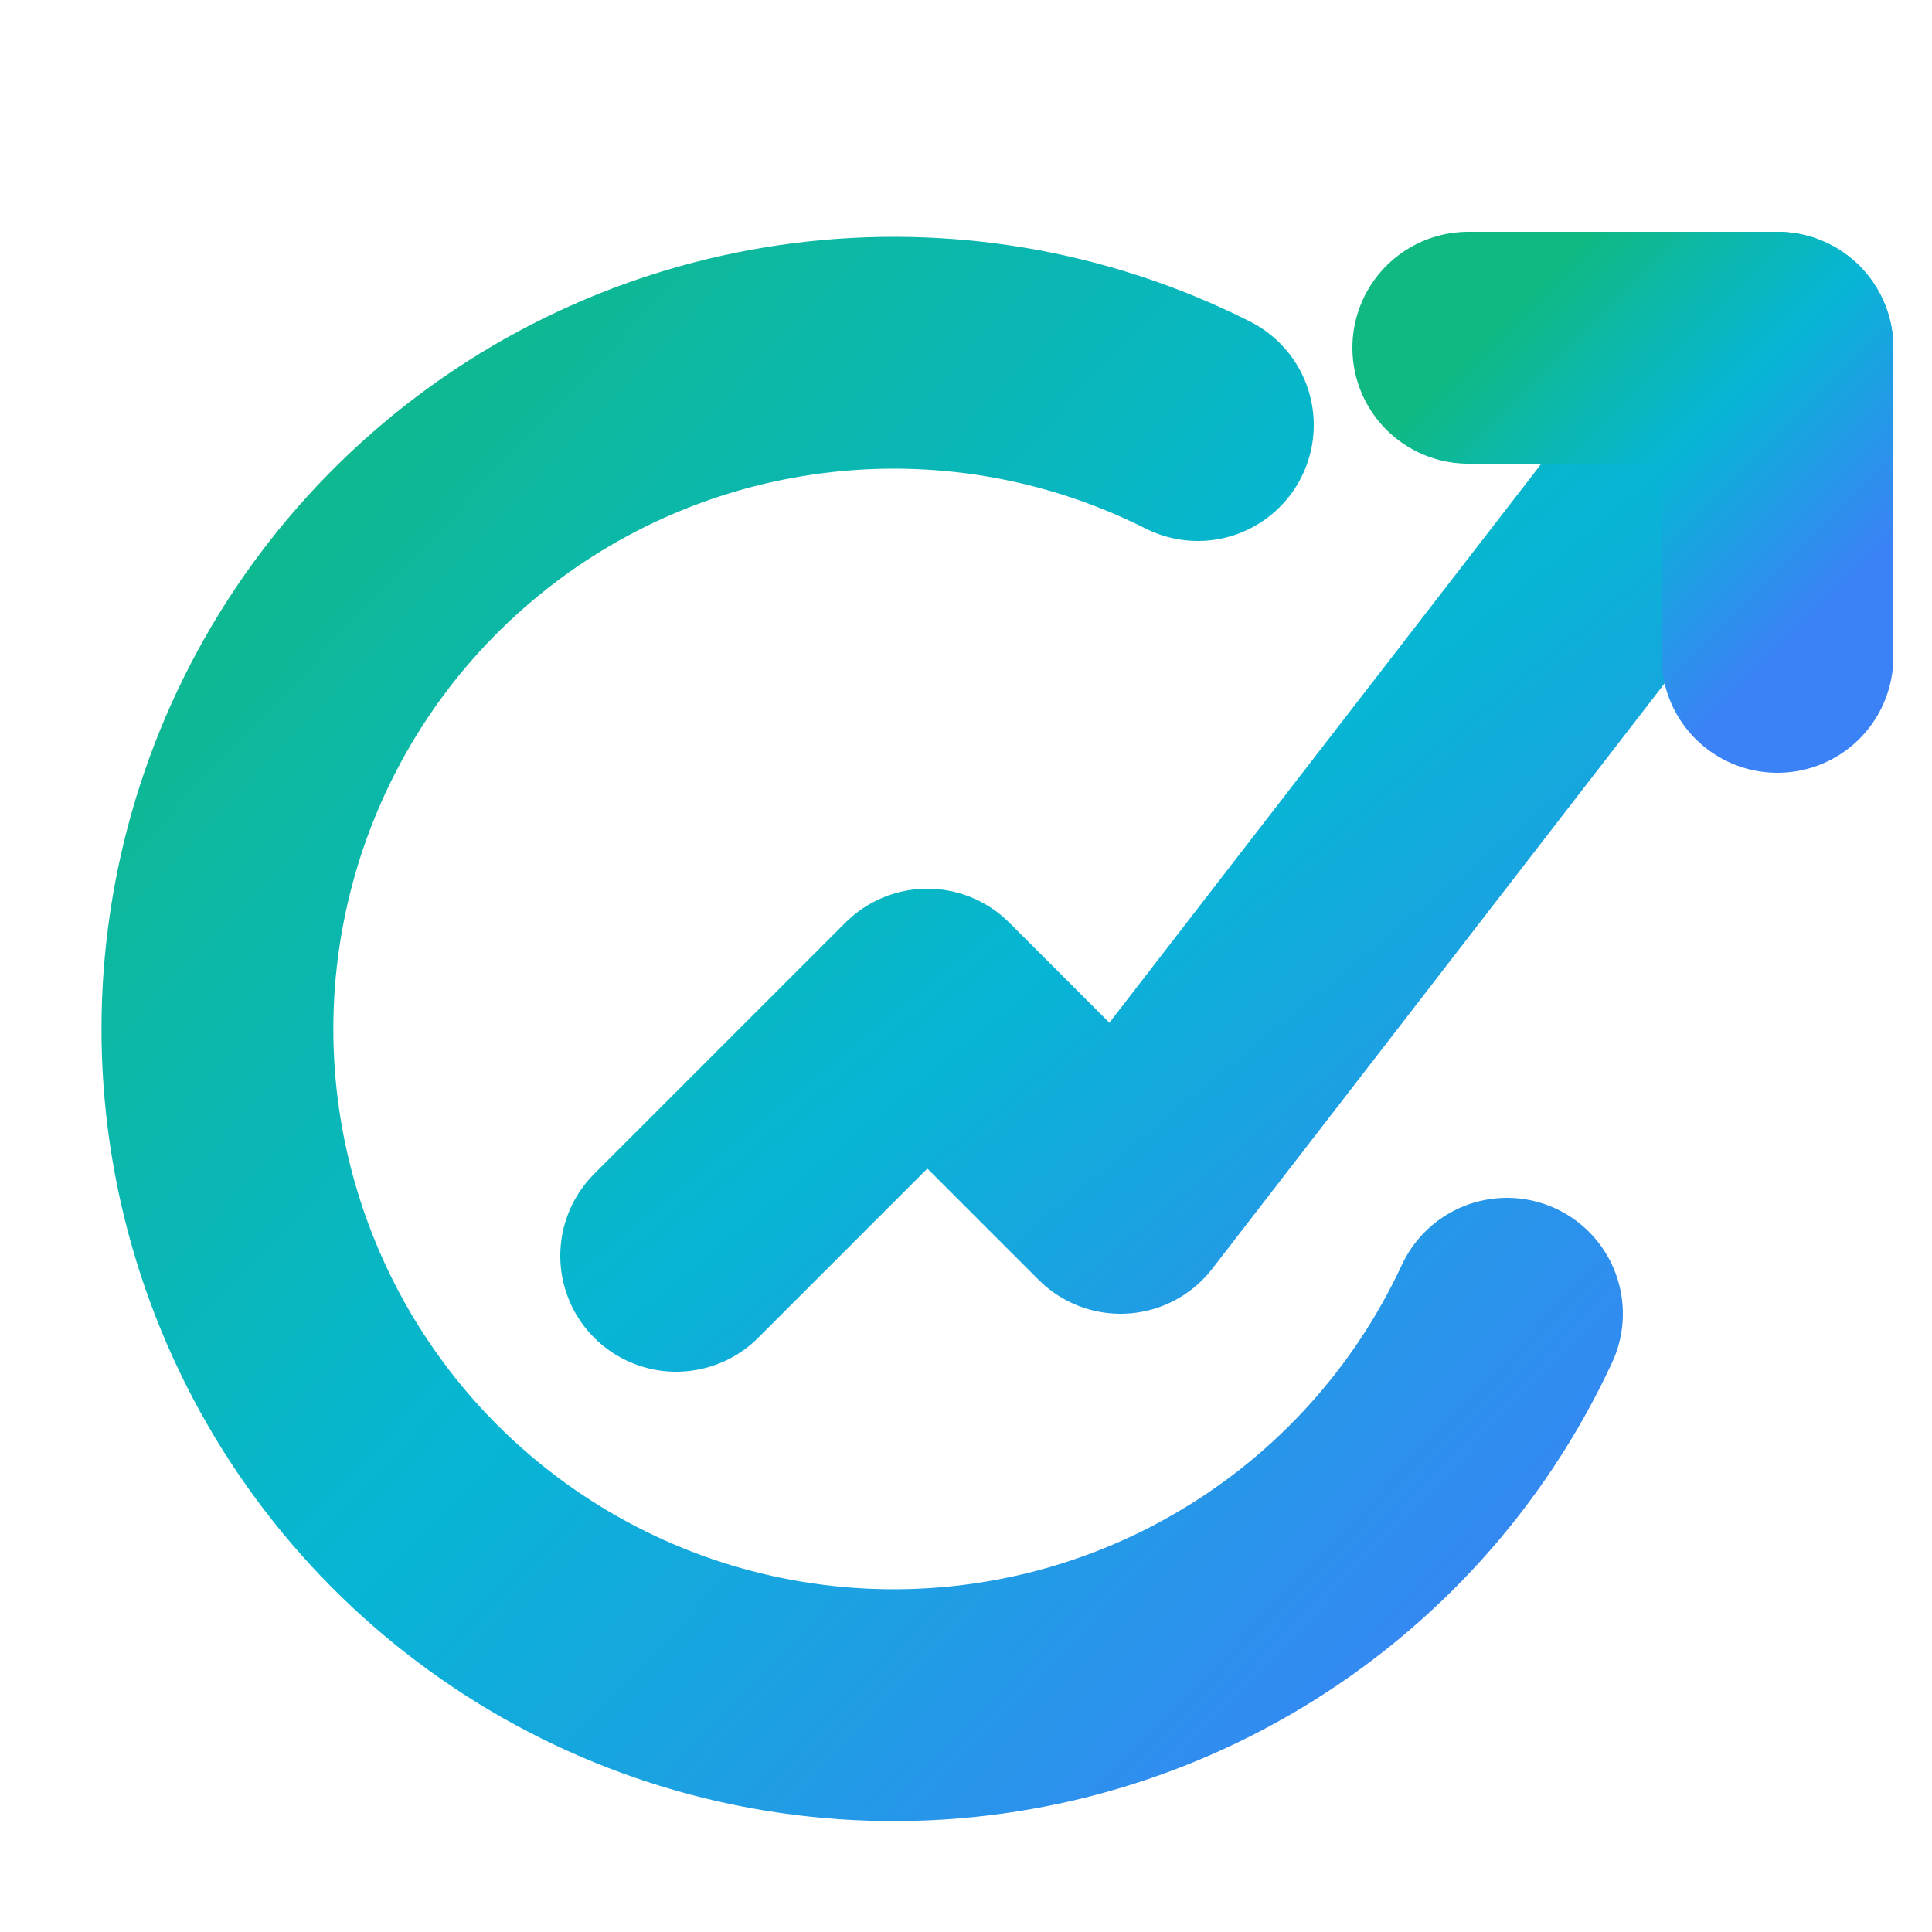
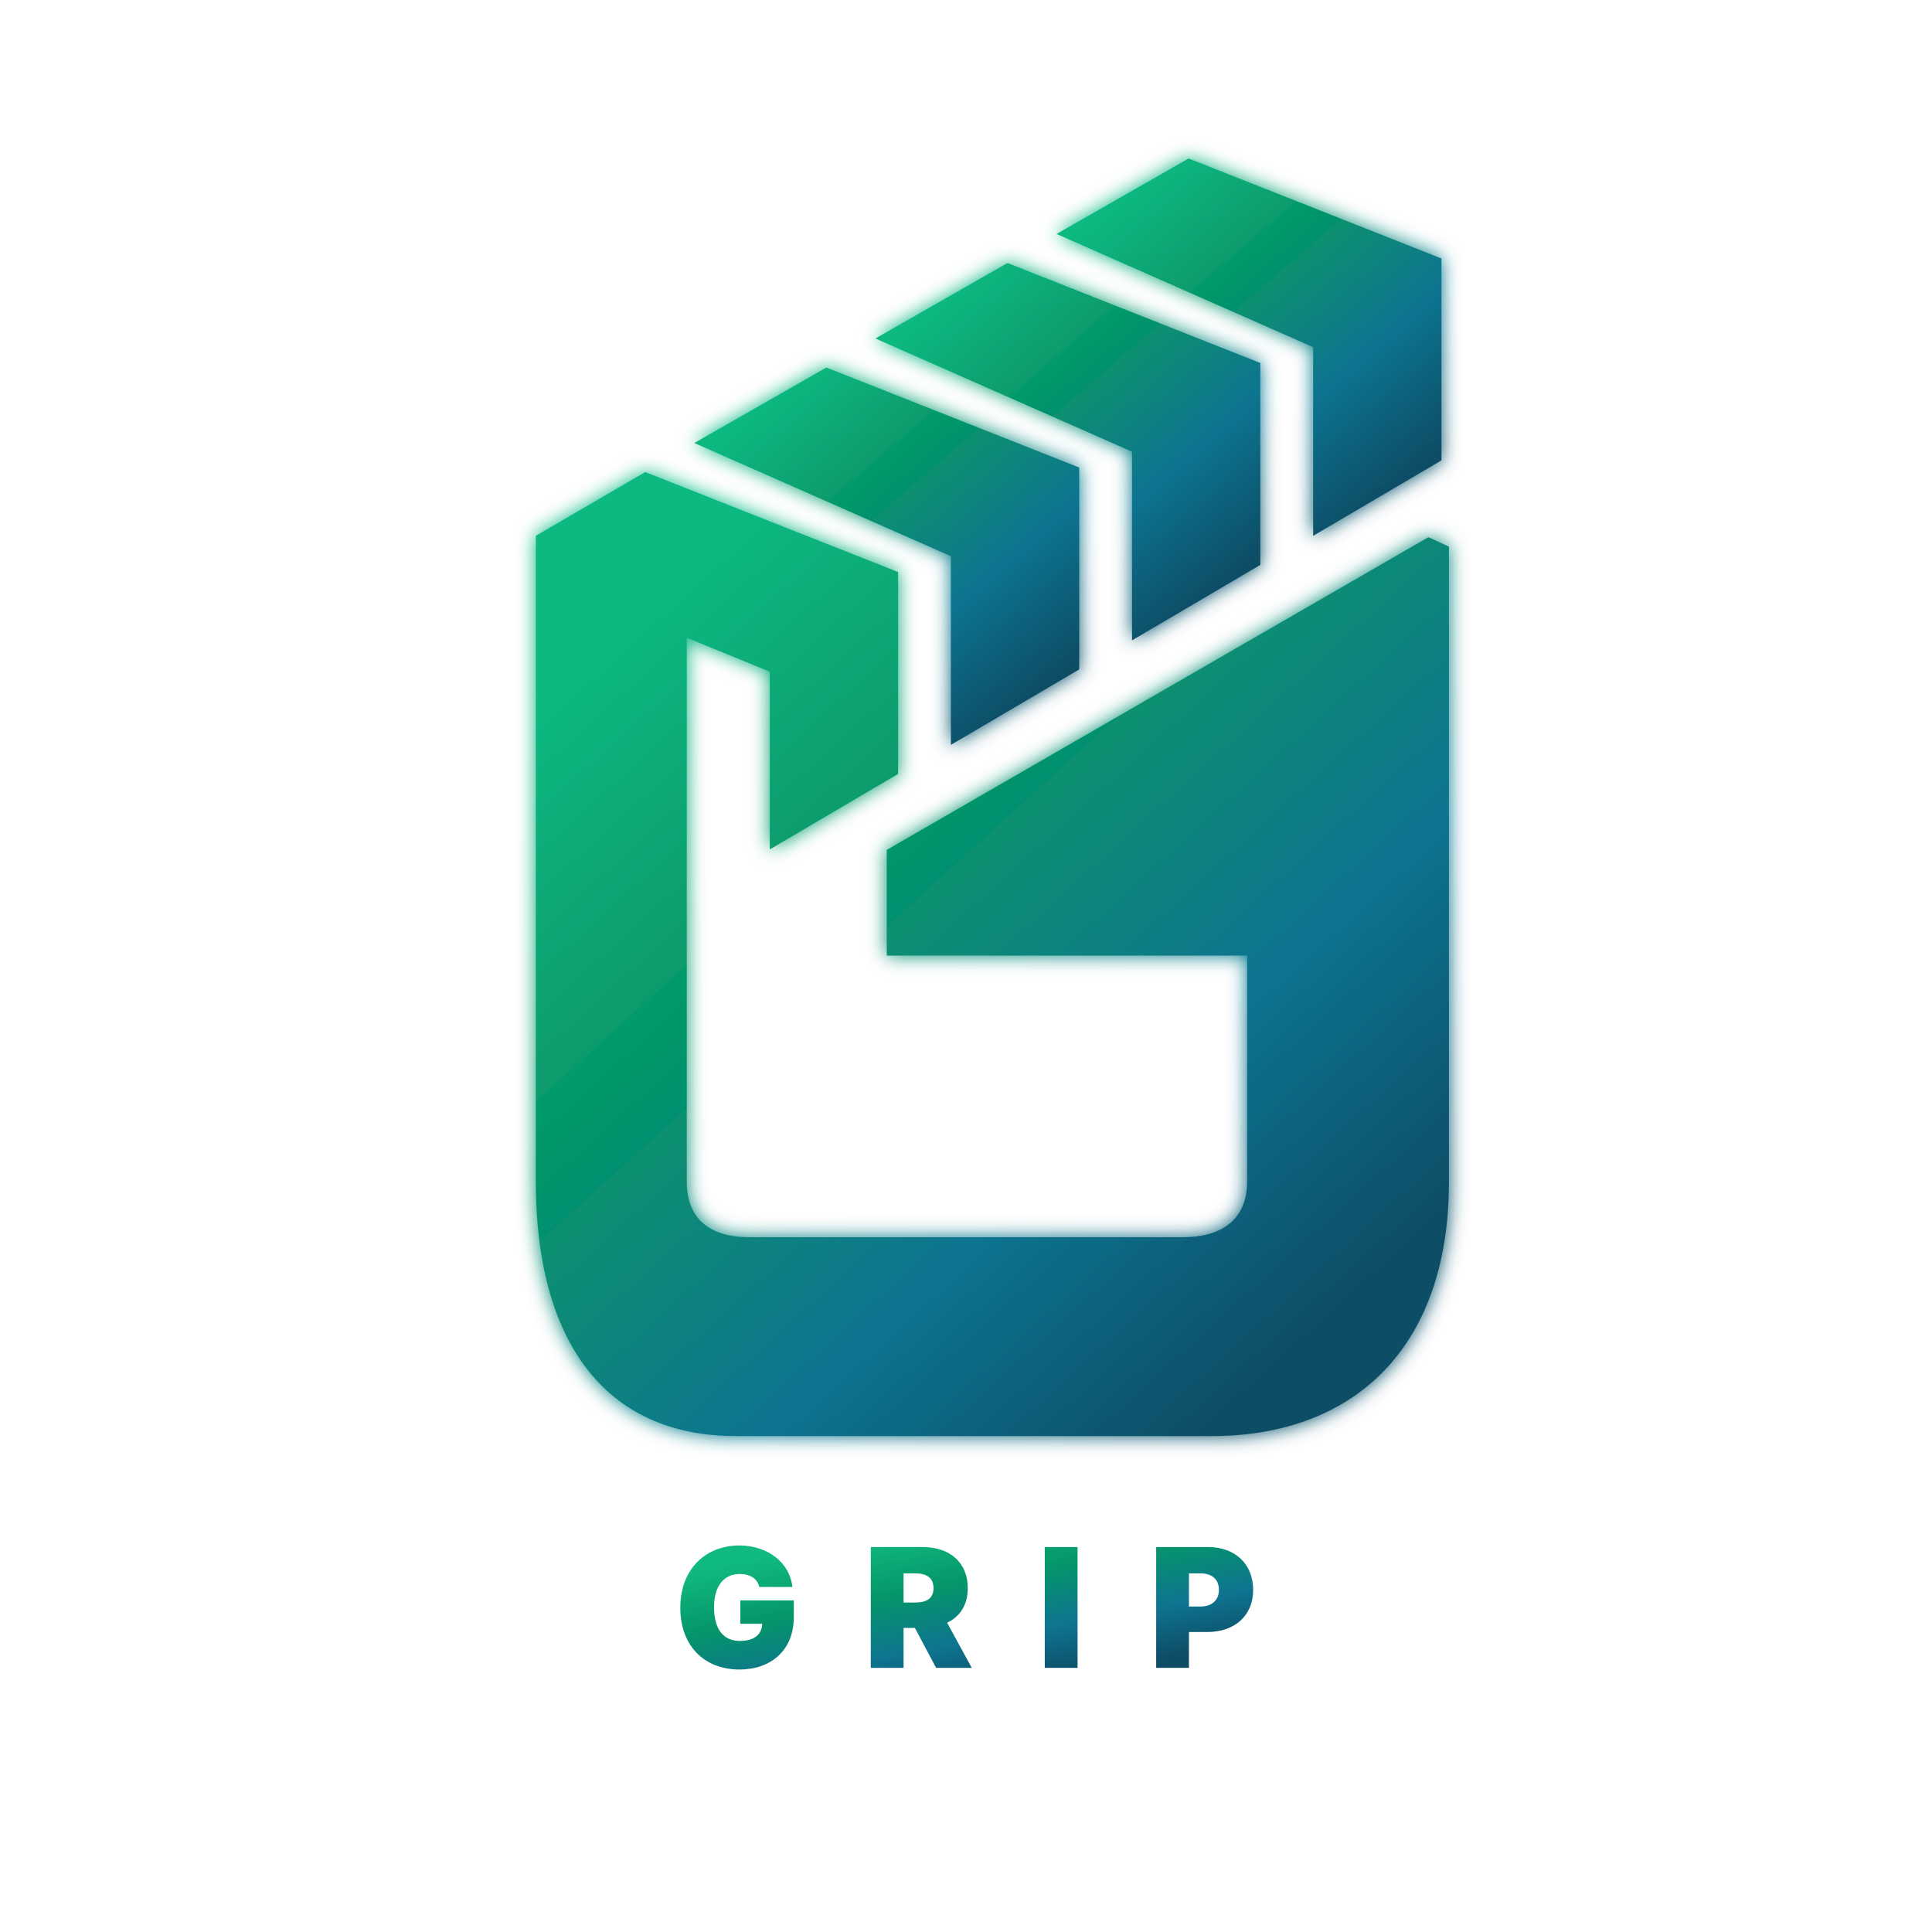
- <svg xmlns="http://www.w3.org/2000/svg" width="512" height="512" viewBox="0 0 100 100" fill="none" shape-rendering="geometricPrecision">
+ <svg xmlns="http://www.w3.org/2000/svg" width="512" height="512" viewBox="0 0 512 512" fill="none" shape-rendering="geometricPrecision">
  <defs>
-     <linearGradient id="grip-logo-gradient" x1="0%" y1="0%" x2="100%" y2="100%">
+     <linearGradient id="grip-brand-grad" x1="15%" y1="10%" x2="85%" y2="90%">
      <stop offset="0%" stop-color="#10b981" />
-       <stop offset="50%" stop-color="#06b6d4" />
-       <stop offset="100%" stop-color="#3b82f6" />
+       <stop offset="35%" stop-color="#059669" />
+       <stop offset="70%" stop-color="#0e7490" />
+       <stop offset="100%" stop-color="#0e4d66" />
    </linearGradient>
+     <filter id="grip-soft-glow" x="-20%" y="-20%" width="140%" height="140%">
+       <feGaussianBlur stdDeviation="2.5" result="blur" />
+       <feMerge>
+         <feMergeNode in="blur" />
+         <feMergeNode in="SourceGraphic" />
+       </feMerge>
+     </filter>
  </defs>
-   <path d="M 78 68 A 35 35 0 1 1 62 22" stroke="url(#grip-logo-gradient)" stroke-width="12" stroke-linecap="round" fill="none" />
-   <path d="M 35 65 L 48 52 L 58 62 L 92 18" stroke="url(#grip-logo-gradient)" stroke-width="12" stroke-linecap="round" stroke-linejoin="round" fill="none" />
-   <path d="M 76 18 L 92 18 L 92 34" stroke="url(#grip-logo-gradient)" stroke-width="12" stroke-linecap="round" stroke-linejoin="round" fill="none" />
+   <g filter="url(#grip-soft-glow)" fill-rule="evenodd">
+     <path d="M 315.0 42.0 L 382.0 68.5 L 382.0 122.0 L 348.0 142.0 L 348.0 92.0 L 280.0 62.0 Z" fill="url(#grip-brand-grad)" />
+     <path d="M 267.0 69.7 L 334.0 96.2 L 334.0 149.7 L 300.0 169.7 L 300.0 119.7 L 232.0 89.7 Z" fill="url(#grip-brand-grad)" />
+     <path d="M 219.0 97.4 L 286.0 123.9 L 286.0 177.4 L 252.0 197.4 L 252.0 147.4 L 184.0 117.4 Z" fill="url(#grip-brand-grad)" />
+     <path d="M 142.0 142.0 L 171.0 125.1 L 238.0 151.6 L 238.0 205.1 L 204.0 225.1 L 204.0 178.0 L 182.0 169.0 L 182.0 313.15 C 182.0 323.0 188.0 327.88 198.75 327.88 L 313.45 327.88 C 324.0 327.88 330.5 323.0 330.5 313.15 L 330.5 253.24 L 235.0 253.24 L 235.0 225.24 L 378.55 142.36 L 383.98 144.86 L 383.98 313.15 C 383.98 358.0 358.0 380.57 321.2 380.57 L 195.0 380.57 C 160.0 380.57 142.0 355.0 142.0 313.15 Z" fill="url(#grip-brand-grad)" />
+   </g>
+   <text x="256" y="442" text-anchor="middle" fill="url(#grip-brand-grad)" font-family="-apple-system, BlinkMacSystemFont, 'SF Pro Display', Inter, sans-serif" font-size="44" font-weight="900" letter-spacing="0.38em">GRIP</text>
</svg>
